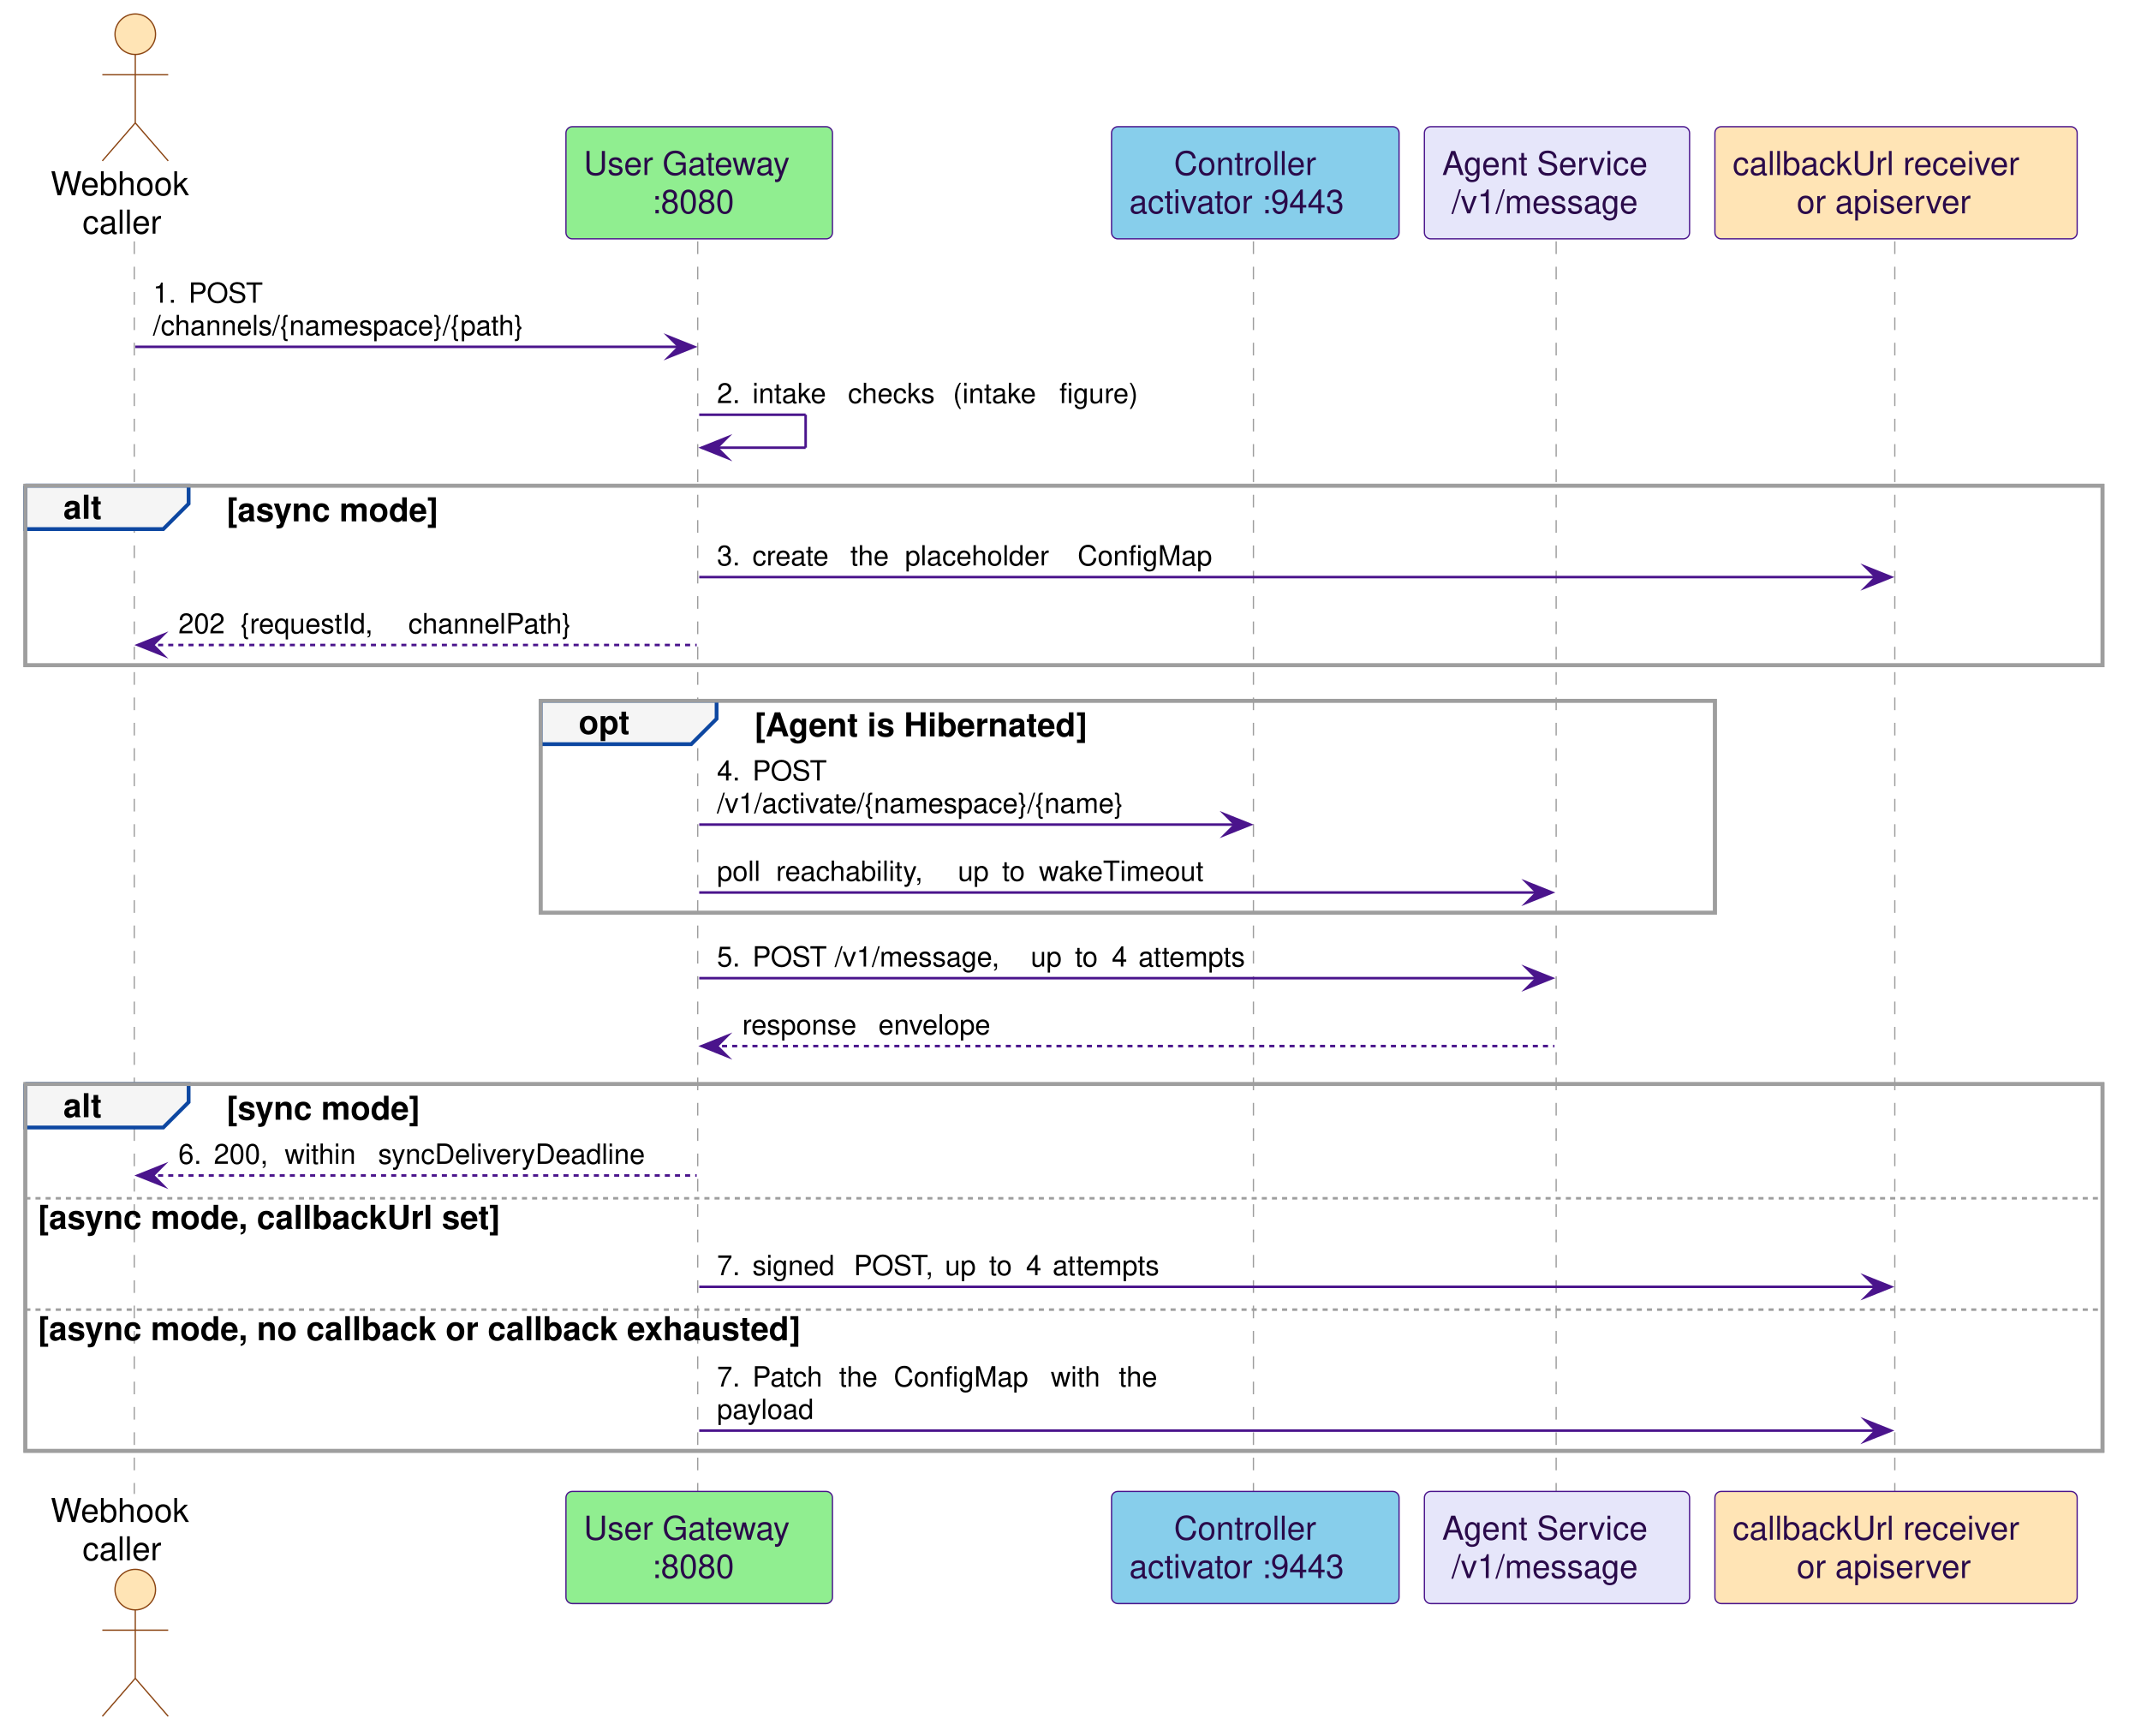
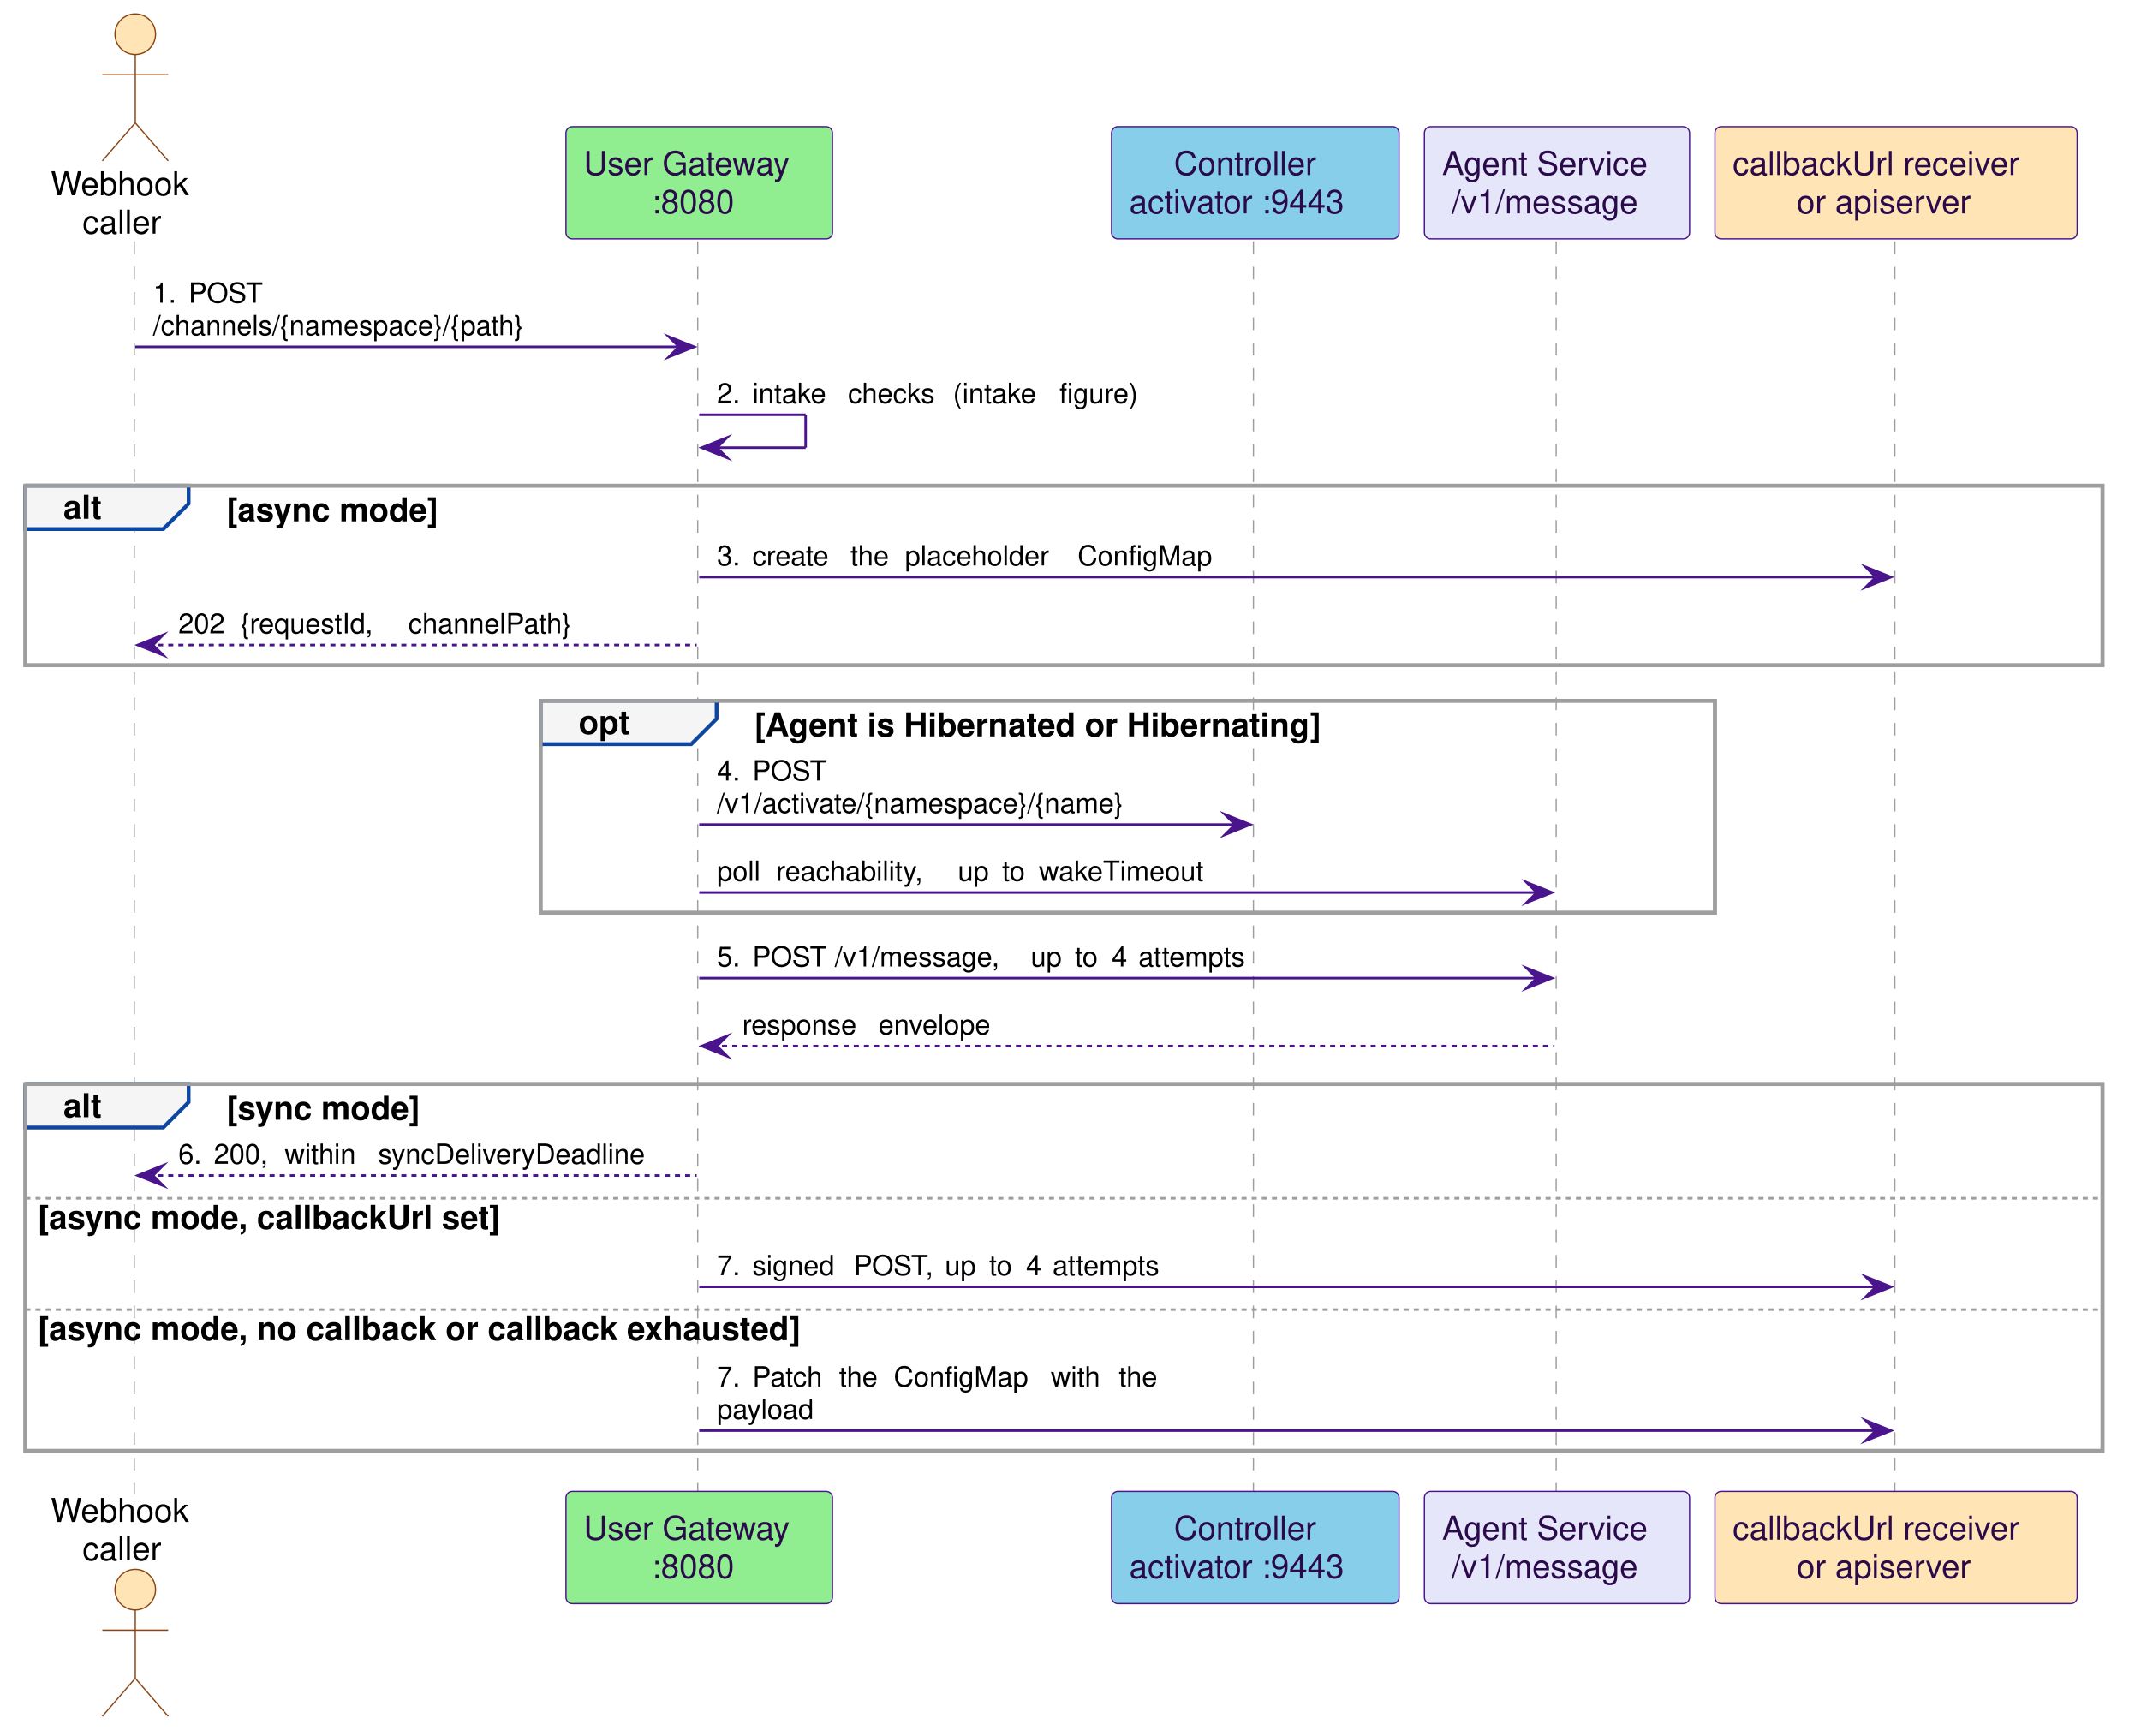
<svg xmlns="http://www.w3.org/2000/svg" contentStyleType="text/css" data-diagram-type="SEQUENCE" height="685px" preserveAspectRatio="none" style="width:845px;height:685px;" version="1.1" viewBox="0 0 845 685" width="845px" zoomAndPan="magnify">
  <defs />
  <g>
    <rect fill="none" height="70.875" style="stroke:#9E9E9E;stroke-width:1.5;" width="819.806" x="10" y="191.68" />
    <rect fill="none" height="83.68" style="stroke:#9E9E9E;stroke-width:1.5;" width="463.465" x="213.369" y="276.555" />
    <rect fill="none" height="144.75" style="stroke:#9E9E9E;stroke-width:1.5;" width="819.806" x="10" y="427.844" />
    <g class="participant-lifeline" data-entity-uid="part1" data-qualified-name="caller" data-source-line="6" id="part1-lifeline">
      <g>
        <rect fill="#000000" fill-opacity="0" height="494.328" width="8" x="49.389" y="95.266" />
        <line style="stroke:#9E9E9E;stroke-width:0.5;stroke-dasharray:5,5;" x1="53" x2="53" y1="95.266" y2="589.594" />
      </g>
    </g>
    <g class="participant-lifeline" data-entity-uid="part2" data-qualified-name="gw" data-source-line="7" id="part2-lifeline">
      <g>
        <rect fill="#000000" fill-opacity="0" height="494.328" width="8" x="271.964" y="95.266" />
        <line style="stroke:#9E9E9E;stroke-width:0.5;stroke-dasharray:5,5;" x1="275.369" x2="275.369" y1="95.266" y2="589.594" />
      </g>
    </g>
    <g class="participant-lifeline" data-entity-uid="part3" data-qualified-name="ctrl" data-source-line="8" id="part3-lifeline">
      <g>
        <rect fill="#000000" fill-opacity="0" height="494.328" width="8" x="491.44" y="95.266" />
        <line style="stroke:#9E9E9E;stroke-width:0.5;stroke-dasharray:5,5;" x1="494.703" x2="494.703" y1="95.266" y2="589.594" />
      </g>
    </g>
    <g class="participant-lifeline" data-entity-uid="part4" data-qualified-name="agent" data-source-line="9" id="part4-lifeline">
      <g>
        <rect fill="#000000" fill-opacity="0" height="494.328" width="8" x="610.505" y="95.266" />
        <line style="stroke:#9E9E9E;stroke-width:0.5;stroke-dasharray:5,5;" x1="614.177" x2="614.177" y1="95.266" y2="589.594" />
      </g>
    </g>
    <g class="participant-lifeline" data-entity-uid="part5" data-qualified-name="out" data-source-line="10" id="part5-lifeline">
      <g>
        <rect fill="#000000" fill-opacity="0" height="494.328" width="8" x="744.32" y="95.266" />
        <line style="stroke:#9E9E9E;stroke-width:0.5;stroke-dasharray:5,5;" x1="747.834" x2="747.834" y1="95.266" y2="589.594" />
      </g>
    </g>
    <g class="participant participant-head" data-entity-uid="part1" data-qualified-name="caller" data-source-line="6" id="part1-head">
      <text fill="#000000" font-family="Helvetica" font-size="13" lengthAdjust="spacing" textLength="60.779" x="20" y="77.067">Webhook</text>
      <text fill="#000000" font-family="Helvetica" font-size="13" lengthAdjust="spacing" textLength="35.68" x="32.549" y="92.2">caller</text>
      <ellipse cx="53.389" cy="13.5" fill="#FFE4B5" rx="8" ry="8" style="stroke:#8B4513;stroke-width:0.5;" />
      <path d="M53.389,21.5 L53.389,48.5 M40.389,29.5 L66.389,29.5 M53.389,48.5 L40.389,63.5 M53.389,48.5 L66.389,63.5" fill="none" style="stroke:#8B4513;stroke-width:0.5;" />
    </g>
    <g class="participant participant-tail" data-entity-uid="part1" data-qualified-name="caller" data-source-line="6" id="part1-tail">
      <text fill="#000000" font-family="Helvetica" font-size="13" lengthAdjust="spacing" textLength="60.779" x="20" y="600.661">Webhook</text>
      <text fill="#000000" font-family="Helvetica" font-size="13" lengthAdjust="spacing" textLength="35.68" x="32.549" y="615.793">caller</text>
      <ellipse cx="53.389" cy="627.359" fill="#FFE4B5" rx="8" ry="8" style="stroke:#8B4513;stroke-width:0.5;" />
      <path d="M53.389,635.359 L53.389,662.359 M40.389,643.359 L66.389,643.359 M53.389,662.359 L40.389,677.359 M53.389,662.359 L66.389,677.359" fill="none" style="stroke:#8B4513;stroke-width:0.5;" />
    </g>
    <g class="participant participant-head" data-entity-uid="part2" data-qualified-name="gw" data-source-line="7" id="part2-head">
      <rect fill="#90EE90" height="44.266" rx="2.5" ry="2.5" style="stroke:#4A148C;stroke-width:0.5;" width="105.19" x="223.369" y="50" />
      <text fill="#2A0A4A" font-family="Helvetica" font-size="13" lengthAdjust="spacing" textLength="91.19" x="230.369" y="69.067">User Gateway</text>
      <text fill="#2A0A4A" font-family="Helvetica" font-size="13" lengthAdjust="spacing" textLength="37.464" x="257.232" y="84.2">:8080</text>
    </g>
    <g class="participant participant-tail" data-entity-uid="part2" data-qualified-name="gw" data-source-line="7" id="part2-tail">
      <rect fill="#90EE90" height="44.266" rx="2.5" ry="2.5" style="stroke:#4A148C;stroke-width:0.5;" width="105.19" x="223.369" y="588.594" />
      <text fill="#2A0A4A" font-family="Helvetica" font-size="13" lengthAdjust="spacing" textLength="91.19" x="230.369" y="607.661">User Gateway</text>
      <text fill="#2A0A4A" font-family="Helvetica" font-size="13" lengthAdjust="spacing" textLength="37.464" x="257.232" y="622.793">:8080</text>
    </g>
    <g class="participant participant-head" data-entity-uid="part3" data-qualified-name="ctrl" data-source-line="8" id="part3-head">
      <rect fill="#87CEEB" height="44.266" rx="2.5" ry="2.5" style="stroke:#4A148C;stroke-width:0.5;" width="113.474" x="438.703" y="50" />
      <text fill="#2A0A4A" font-family="Helvetica" font-size="13" lengthAdjust="spacing" textLength="64.232" x="463.324" y="69.067">Controller</text>
      <text fill="#2A0A4A" font-family="Helvetica" font-size="13" lengthAdjust="spacing" textLength="99.474" x="445.703" y="84.2">activator :9443</text>
    </g>
    <g class="participant participant-tail" data-entity-uid="part3" data-qualified-name="ctrl" data-source-line="8" id="part3-tail">
      <rect fill="#87CEEB" height="44.266" rx="2.5" ry="2.5" style="stroke:#4A148C;stroke-width:0.5;" width="113.474" x="438.703" y="588.594" />
      <text fill="#2A0A4A" font-family="Helvetica" font-size="13" lengthAdjust="spacing" textLength="64.232" x="463.324" y="607.661">Controller</text>
      <text fill="#2A0A4A" font-family="Helvetica" font-size="13" lengthAdjust="spacing" textLength="99.474" x="445.703" y="622.793">activator :9443</text>
    </g>
    <g class="participant participant-head" data-entity-uid="part4" data-qualified-name="agent" data-source-line="9" id="part4-head">
      <rect fill="#E6E6FA" height="44.266" rx="2.5" ry="2.5" style="stroke:#4A148C;stroke-width:0.5;" width="104.657" x="562.177" y="50" />
      <text fill="#2A0A4A" font-family="Helvetica" font-size="13" lengthAdjust="spacing" textLength="90.657" x="569.177" y="69.067">Agent Service</text>
      <text fill="#2A0A4A" font-family="Helvetica" font-size="13" lengthAdjust="spacing" textLength="83.148" x="572.931" y="84.2">/v1/message</text>
    </g>
    <g class="participant participant-tail" data-entity-uid="part4" data-qualified-name="agent" data-source-line="9" id="part4-tail">
      <rect fill="#E6E6FA" height="44.266" rx="2.5" ry="2.5" style="stroke:#4A148C;stroke-width:0.5;" width="104.657" x="562.177" y="588.594" />
      <text fill="#2A0A4A" font-family="Helvetica" font-size="13" lengthAdjust="spacing" textLength="90.657" x="569.177" y="607.661">Agent Service</text>
      <text fill="#2A0A4A" font-family="Helvetica" font-size="13" lengthAdjust="spacing" textLength="83.148" x="572.931" y="622.793">/v1/message</text>
    </g>
    <g class="participant participant-head" data-entity-uid="part5" data-qualified-name="out" data-source-line="10" id="part5-head">
      <rect fill="#FFE4B5" height="44.266" rx="2.5" ry="2.5" style="stroke:#4A148C;stroke-width:0.5;" width="142.972" x="676.834" y="50" />
      <text fill="#2A0A4A" font-family="Helvetica" font-size="13" lengthAdjust="spacing" textLength="128.972" x="683.834" y="69.067">callbackUrl receiver</text>
      <text fill="#2A0A4A" font-family="Helvetica" font-size="13" lengthAdjust="spacing" textLength="78.413" x="709.114" y="84.2">or apiserver</text>
    </g>
    <g class="participant participant-tail" data-entity-uid="part5" data-qualified-name="out" data-source-line="10" id="part5-tail">
      <rect fill="#FFE4B5" height="44.266" rx="2.5" ry="2.5" style="stroke:#4A148C;stroke-width:0.5;" width="142.972" x="676.834" y="588.594" />
      <text fill="#2A0A4A" font-family="Helvetica" font-size="13" lengthAdjust="spacing" textLength="128.972" x="683.834" y="607.661">callbackUrl receiver</text>
      <text fill="#2A0A4A" font-family="Helvetica" font-size="13" lengthAdjust="spacing" textLength="78.413" x="709.114" y="622.793">or apiserver</text>
    </g>
    <g class="message" data-entity-1="part1" data-entity-2="part2" data-source-line="12" id="msg1">
      <polygon fill="#4A148C" points="263.964,132.875,273.964,136.875,263.964,140.875,267.964,136.875" style="stroke:#4A148C;stroke-width:1;stroke-linejoin:miter;stroke-miterlimit:10;" />
      <line style="stroke:#4A148C;stroke-width:1;" x1="53.389" x2="269.964" y1="136.875" y2="136.875" />
      <text fill="#000000" font-family="Helvetica" font-size="11" lengthAdjust="spacing" textLength="10.495" x="60.389" y="119.476">1.</text>
      <text fill="#000000" font-family="Helvetica" font-size="11" lengthAdjust="spacing" textLength="3.497" x="70.885" y="119.476"> </text>
      <text fill="#000000" font-family="Helvetica" font-size="11" lengthAdjust="spacing" textLength="28.993" x="74.381" y="119.476">POST</text>
      <text fill="#000000" font-family="Helvetica" font-size="11" lengthAdjust="spacing" textLength="176.843" x="60.389" y="132.281">/channels/{namespace}/{path}</text>
    </g>
    <g class="message" data-entity-1="part2" data-entity-2="part2" data-source-line="13" id="msg2">
      <line style="stroke:#4A148C;stroke-width:1;" x1="275.964" x2="317.964" y1="163.68" y2="163.68" />
      <line style="stroke:#4A148C;stroke-width:1;" x1="317.964" x2="317.964" y1="163.68" y2="176.68" />
      <line style="stroke:#4A148C;stroke-width:1;" x1="276.964" x2="317.964" y1="176.68" y2="176.68" />
      <polygon fill="#4A148C" points="286.964,172.68,276.964,176.68,286.964,180.68,282.964,176.68" style="stroke:#4A148C;stroke-width:1;stroke-linejoin:miter;stroke-miterlimit:10;" />
      <text fill="#000000" font-family="Helvetica" font-size="11" lengthAdjust="spacing" textLength="10.495" x="282.964" y="159.085">2.</text>
      <text fill="#000000" font-family="Helvetica" font-size="11" lengthAdjust="spacing" textLength="3.497" x="293.459" y="159.085"> </text>
      <text fill="#000000" font-family="Helvetica" font-size="11" lengthAdjust="spacing" textLength="34.219" x="296.956" y="159.085">intake</text>
      <text fill="#000000" font-family="Helvetica" font-size="11" lengthAdjust="spacing" textLength="3.497" x="331.175" y="159.085"> </text>
      <text fill="#000000" font-family="Helvetica" font-size="11" lengthAdjust="spacing" textLength="37.936" x="334.672" y="159.085">checks</text>
      <text fill="#000000" font-family="Helvetica" font-size="11" lengthAdjust="spacing" textLength="3.497" x="372.608" y="159.085"> </text>
      <text fill="#000000" font-family="Helvetica" font-size="11" lengthAdjust="spacing" textLength="38.511" x="376.104" y="159.085">(intake</text>
      <text fill="#000000" font-family="Helvetica" font-size="11" lengthAdjust="spacing" textLength="3.497" x="414.615" y="159.085"> </text>
      <text fill="#000000" font-family="Helvetica" font-size="11" lengthAdjust="spacing" textLength="36.464" x="418.112" y="159.085">figure)</text>
    </g>
    <path d="M10,191.68 L74.443,191.68 L74.443,198.812 L64.443,208.812 L10,208.812 L10,191.68" fill="#F5F5F5" style="stroke:#0D47A1;stroke-width:1.5;" />
    <rect fill="none" height="70.875" style="stroke:#9E9E9E;stroke-width:1.5;" width="819.806" x="10" y="191.68" />
    <text fill="#000000" font-family="Helvetica" font-size="13" font-weight="700" lengthAdjust="spacing" textLength="19.443" x="25" y="204.747">alt</text>
    <text fill="#000000" font-family="Helvetica" font-size="13" font-weight="700" lengthAdjust="spacing" textLength="98.954" x="89.443" y="205.747">[async mode]</text>
    <g class="message" data-entity-1="part2" data-entity-2="part5" data-source-line="15" id="msg3">
      <polygon fill="#4A148C" points="736.32,223.75,746.32,227.75,736.32,231.75,740.32,227.75" style="stroke:#4A148C;stroke-width:1;stroke-linejoin:miter;stroke-miterlimit:10;" />
      <line style="stroke:#4A148C;stroke-width:1;" x1="275.964" x2="742.32" y1="227.75" y2="227.75" />
      <text fill="#000000" font-family="Helvetica" font-size="11" lengthAdjust="spacing" textLength="10.495" x="282.964" y="223.156">3.</text>
      <text fill="#000000" font-family="Helvetica" font-size="11" lengthAdjust="spacing" textLength="3.497" x="293.459" y="223.156"> </text>
      <text fill="#000000" font-family="Helvetica" font-size="11" lengthAdjust="spacing" textLength="35.159" x="296.956" y="223.156">create</text>
      <text fill="#000000" font-family="Helvetica" font-size="11" lengthAdjust="spacing" textLength="3.497" x="332.115" y="223.156"> </text>
      <text fill="#000000" font-family="Helvetica" font-size="11" lengthAdjust="spacing" textLength="18.052" x="335.612" y="223.156">the</text>
      <text fill="#000000" font-family="Helvetica" font-size="11" lengthAdjust="spacing" textLength="3.497" x="353.664" y="223.156"> </text>
      <text fill="#000000" font-family="Helvetica" font-size="11" lengthAdjust="spacing" textLength="64.625" x="357.16" y="223.156">placeholder</text>
      <text fill="#000000" font-family="Helvetica" font-size="11" lengthAdjust="spacing" textLength="3.497" x="421.785" y="223.156"> </text>
      <text fill="#000000" font-family="Helvetica" font-size="11" lengthAdjust="spacing" textLength="58.507" x="425.282" y="223.156">ConfigMap</text>
    </g>
    <g class="message" data-entity-1="part2" data-entity-2="part1" data-source-line="16" id="msg4">
      <polygon fill="#4A148C" points="64.389,250.555,54.389,254.555,64.389,258.555,60.389,254.555" style="stroke:#4A148C;stroke-width:1;stroke-linejoin:miter;stroke-miterlimit:10;" />
      <line style="stroke:#4A148C;stroke-width:1;stroke-dasharray:2,2;" x1="58.389" x2="274.964" y1="254.555" y2="254.555" />
      <text fill="#000000" font-family="Helvetica" font-size="11" lengthAdjust="spacing" textLength="20.996" x="70.389" y="249.96">202</text>
      <text fill="#000000" font-family="Helvetica" font-size="11" lengthAdjust="spacing" textLength="3.497" x="91.385" y="249.96"> </text>
      <text fill="#000000" font-family="Helvetica" font-size="11" lengthAdjust="spacing" textLength="62.777" x="94.882" y="249.96">{requestId,</text>
      <text fill="#000000" font-family="Helvetica" font-size="11" lengthAdjust="spacing" textLength="3.497" x="157.659" y="249.96"> </text>
      <text fill="#000000" font-family="Helvetica" font-size="11" lengthAdjust="spacing" textLength="75.185" x="161.155" y="249.96">channelPath}</text>
    </g>
    <path d="M213.369,276.555 L282.82,276.555 L282.82,283.688 L272.82,293.688 L213.369,293.688 L213.369,276.555" fill="#F5F5F5" style="stroke:#0D47A1;stroke-width:1.5;" />
    <rect fill="none" height="83.68" style="stroke:#9E9E9E;stroke-width:1.5;" width="463.465" x="213.369" y="276.555" />
    <text fill="#000000" font-family="Helvetica" font-size="13" font-weight="700" lengthAdjust="spacing" textLength="24.451" x="228.369" y="289.622">opt</text>
-     <text fill="#000000" font-family="Helvetica" font-size="13" font-weight="700" lengthAdjust="spacing" textLength="159.015" x="297.82" y="290.622">[Agent is Hibernated]</text>
+     <text fill="#000000" font-family="Helvetica" font-size="13" font-weight="700" lengthAdjust="spacing" textLength="270.537" x="297.82" y="290.622">[Agent is Hibernated or Hibernating]</text>
    <g class="message" data-entity-1="part2" data-entity-2="part3" data-source-line="19" id="msg5">
      <polygon fill="#4A148C" points="483.44,321.43,493.44,325.43,483.44,329.43,487.44,325.43" style="stroke:#4A148C;stroke-width:1;stroke-linejoin:miter;stroke-miterlimit:10;" />
      <line style="stroke:#4A148C;stroke-width:1;" x1="275.964" x2="489.44" y1="325.43" y2="325.43" />
      <text fill="#000000" font-family="Helvetica" font-size="11" lengthAdjust="spacing" textLength="10.495" x="282.964" y="308.031">4.</text>
      <text fill="#000000" font-family="Helvetica" font-size="11" lengthAdjust="spacing" textLength="3.497" x="293.459" y="308.031"> </text>
      <text fill="#000000" font-family="Helvetica" font-size="11" lengthAdjust="spacing" textLength="28.993" x="296.956" y="308.031">POST</text>
      <text fill="#000000" font-family="Helvetica" font-size="11" lengthAdjust="spacing" textLength="195.476" x="282.964" y="320.835">/v1/activate/{namespace}/{name}</text>
    </g>
    <g class="message" data-entity-1="part2" data-entity-2="part4" data-source-line="20" id="msg6">
      <polygon fill="#4A148C" points="602.505,348.234,612.505,352.234,602.505,356.234,606.505,352.234" style="stroke:#4A148C;stroke-width:1;stroke-linejoin:miter;stroke-miterlimit:10;" />
      <line style="stroke:#4A148C;stroke-width:1;" x1="275.964" x2="608.505" y1="352.234" y2="352.234" />
      <text fill="#000000" font-family="Helvetica" font-size="11" lengthAdjust="spacing" textLength="19.825" x="282.964" y="347.64">poll</text>
      <text fill="#000000" font-family="Helvetica" font-size="11" lengthAdjust="spacing" textLength="3.497" x="302.789" y="347.64"> </text>
      <text fill="#000000" font-family="Helvetica" font-size="11" lengthAdjust="spacing" textLength="68.261" x="306.285" y="347.64">reachability,</text>
      <text fill="#000000" font-family="Helvetica" font-size="11" lengthAdjust="spacing" textLength="3.497" x="374.547" y="347.64"> </text>
      <text fill="#000000" font-family="Helvetica" font-size="11" lengthAdjust="spacing" textLength="13.954" x="378.043" y="347.64">up</text>
      <text fill="#000000" font-family="Helvetica" font-size="11" lengthAdjust="spacing" textLength="3.497" x="391.997" y="347.64"> </text>
      <text fill="#000000" font-family="Helvetica" font-size="11" lengthAdjust="spacing" textLength="11.043" x="395.494" y="347.64">to</text>
      <text fill="#000000" font-family="Helvetica" font-size="11" lengthAdjust="spacing" textLength="3.497" x="406.537" y="347.64"> </text>
      <text fill="#000000" font-family="Helvetica" font-size="11" lengthAdjust="spacing" textLength="74.148" x="410.033" y="347.64">wakeTimeout</text>
    </g>
    <g class="message" data-entity-1="part2" data-entity-2="part4" data-source-line="22" id="msg7">
      <polygon fill="#4A148C" points="602.505,382.039,612.505,386.039,602.505,390.039,606.505,386.039" style="stroke:#4A148C;stroke-width:1;stroke-linejoin:miter;stroke-miterlimit:10;" />
      <line style="stroke:#4A148C;stroke-width:1;" x1="275.964" x2="608.505" y1="386.039" y2="386.039" />
      <text fill="#000000" font-family="Helvetica" font-size="11" lengthAdjust="spacing" textLength="10.495" x="282.964" y="381.445">5.</text>
      <text fill="#000000" font-family="Helvetica" font-size="11" lengthAdjust="spacing" textLength="3.497" x="293.459" y="381.445"> </text>
      <text fill="#000000" font-family="Helvetica" font-size="11" lengthAdjust="spacing" textLength="28.993" x="296.956" y="381.445">POST</text>
      <text fill="#000000" font-family="Helvetica" font-size="11" lengthAdjust="spacing" textLength="3.497" x="325.949" y="381.445"> </text>
      <text fill="#000000" font-family="Helvetica" font-size="11" lengthAdjust="spacing" textLength="73.853" x="329.446" y="381.445">/v1/message,</text>
      <text fill="#000000" font-family="Helvetica" font-size="11" lengthAdjust="spacing" textLength="3.497" x="403.298" y="381.445"> </text>
      <text fill="#000000" font-family="Helvetica" font-size="11" lengthAdjust="spacing" textLength="13.954" x="406.795" y="381.445">up</text>
      <text fill="#000000" font-family="Helvetica" font-size="11" lengthAdjust="spacing" textLength="3.497" x="420.749" y="381.445"> </text>
      <text fill="#000000" font-family="Helvetica" font-size="11" lengthAdjust="spacing" textLength="11.043" x="424.245" y="381.445">to</text>
      <text fill="#000000" font-family="Helvetica" font-size="11" lengthAdjust="spacing" textLength="3.497" x="435.288" y="381.445"> </text>
      <text fill="#000000" font-family="Helvetica" font-size="11" lengthAdjust="spacing" textLength="6.998" x="438.785" y="381.445">4</text>
      <text fill="#000000" font-family="Helvetica" font-size="11" lengthAdjust="spacing" textLength="3.497" x="445.783" y="381.445"> </text>
      <text fill="#000000" font-family="Helvetica" font-size="11" lengthAdjust="spacing" textLength="49.876" x="449.28" y="381.445">attempts</text>
    </g>
    <g class="message" data-entity-1="part4" data-entity-2="part2" data-source-line="23" id="msg8">
      <polygon fill="#4A148C" points="286.964,408.844,276.964,412.844,286.964,416.844,282.964,412.844" style="stroke:#4A148C;stroke-width:1;stroke-linejoin:miter;stroke-miterlimit:10;" />
      <line style="stroke:#4A148C;stroke-width:1;stroke-dasharray:2,2;" x1="280.964" x2="613.505" y1="412.844" y2="412.844" />
      <text fill="#000000" font-family="Helvetica" font-size="11" lengthAdjust="spacing" textLength="50.204" x="292.964" y="408.25">response</text>
      <text fill="#000000" font-family="Helvetica" font-size="11" lengthAdjust="spacing" textLength="3.497" x="343.168" y="408.25"> </text>
      <text fill="#000000" font-family="Helvetica" font-size="11" lengthAdjust="spacing" textLength="50.553" x="346.664" y="408.25">envelope</text>
    </g>
    <path d="M10,427.844 L74.443,427.844 L74.443,434.977 L64.443,444.977 L10,444.977 L10,427.844" fill="#F5F5F5" style="stroke:#0D47A1;stroke-width:1.5;" />
    <rect fill="none" height="144.75" style="stroke:#9E9E9E;stroke-width:1.5;" width="819.806" x="10" y="427.844" />
    <text fill="#000000" font-family="Helvetica" font-size="13" font-weight="700" lengthAdjust="spacing" textLength="19.443" x="25" y="440.911">alt</text>
    <text fill="#000000" font-family="Helvetica" font-size="13" font-weight="700" lengthAdjust="spacing" textLength="90.181" x="89.443" y="441.911">[sync mode]</text>
    <g class="message" data-entity-1="part2" data-entity-2="part1" data-source-line="25" id="msg9">
      <polygon fill="#4A148C" points="64.389,459.914,54.389,463.914,64.389,467.914,60.389,463.914" style="stroke:#4A148C;stroke-width:1;stroke-linejoin:miter;stroke-miterlimit:10;" />
      <line style="stroke:#4A148C;stroke-width:1;stroke-dasharray:2,2;" x1="58.389" x2="274.964" y1="463.914" y2="463.914" />
      <text fill="#000000" font-family="Helvetica" font-size="11" lengthAdjust="spacing" textLength="10.495" x="70.389" y="459.32">6.</text>
      <text fill="#000000" font-family="Helvetica" font-size="11" lengthAdjust="spacing" textLength="3.497" x="80.885" y="459.32"> </text>
      <text fill="#000000" font-family="Helvetica" font-size="11" lengthAdjust="spacing" textLength="24.492" x="84.381" y="459.32">200,</text>
      <text fill="#000000" font-family="Helvetica" font-size="11" lengthAdjust="spacing" textLength="3.497" x="108.873" y="459.32"> </text>
      <text fill="#000000" font-family="Helvetica" font-size="11" lengthAdjust="spacing" textLength="33.365" x="112.37" y="459.32">within</text>
      <text fill="#000000" font-family="Helvetica" font-size="11" lengthAdjust="spacing" textLength="3.497" x="145.735" y="459.32"> </text>
      <text fill="#000000" font-family="Helvetica" font-size="11" lengthAdjust="spacing" textLength="119.732" x="149.232" y="459.32">syncDeliveryDeadline</text>
    </g>
    <line style="stroke:#9E9E9E;stroke-width:1;stroke-dasharray:2,2;" x1="10" x2="829.806" y1="472.914" y2="472.914" />
    <text fill="#000000" font-family="Helvetica" font-size="13" font-weight="700" lengthAdjust="spacing" textLength="216.957" x="15" y="484.981">[async mode, callbackUrl set]</text>
    <g class="message" data-entity-1="part2" data-entity-2="part5" data-source-line="27" id="msg10">
      <polygon fill="#4A148C" points="736.32,503.852,746.32,507.852,736.32,511.852,740.32,507.852" style="stroke:#4A148C;stroke-width:1;stroke-linejoin:miter;stroke-miterlimit:10;" />
      <line style="stroke:#4A148C;stroke-width:1;" x1="275.964" x2="742.32" y1="507.852" y2="507.852" />
      <text fill="#000000" font-family="Helvetica" font-size="11" lengthAdjust="spacing" textLength="10.495" x="282.964" y="503.257">7.</text>
      <text fill="#000000" font-family="Helvetica" font-size="11" lengthAdjust="spacing" textLength="3.497" x="293.459" y="503.257"> </text>
      <text fill="#000000" font-family="Helvetica" font-size="11" lengthAdjust="spacing" textLength="36.491" x="296.956" y="503.257">signed</text>
      <text fill="#000000" font-family="Helvetica" font-size="11" lengthAdjust="spacing" textLength="3.497" x="333.447" y="503.257"> </text>
      <text fill="#000000" font-family="Helvetica" font-size="11" lengthAdjust="spacing" textLength="32.49" x="336.944" y="503.257">POST,</text>
      <text fill="#000000" font-family="Helvetica" font-size="11" lengthAdjust="spacing" textLength="3.497" x="369.433" y="503.257"> </text>
      <text fill="#000000" font-family="Helvetica" font-size="11" lengthAdjust="spacing" textLength="13.954" x="372.93" y="503.257">up</text>
      <text fill="#000000" font-family="Helvetica" font-size="11" lengthAdjust="spacing" textLength="3.497" x="386.884" y="503.257"> </text>
      <text fill="#000000" font-family="Helvetica" font-size="11" lengthAdjust="spacing" textLength="11.043" x="390.381" y="503.257">to</text>
      <text fill="#000000" font-family="Helvetica" font-size="11" lengthAdjust="spacing" textLength="3.497" x="401.424" y="503.257"> </text>
      <text fill="#000000" font-family="Helvetica" font-size="11" lengthAdjust="spacing" textLength="6.998" x="404.92" y="503.257">4</text>
      <text fill="#000000" font-family="Helvetica" font-size="11" lengthAdjust="spacing" textLength="3.497" x="411.919" y="503.257"> </text>
      <text fill="#000000" font-family="Helvetica" font-size="11" lengthAdjust="spacing" textLength="49.876" x="415.415" y="503.257">attempts</text>
    </g>
    <line style="stroke:#9E9E9E;stroke-width:1;stroke-dasharray:2,2;" x1="10" x2="829.806" y1="516.852" y2="516.852" />
    <text fill="#000000" font-family="Helvetica" font-size="13" font-weight="700" lengthAdjust="spacing" textLength="356.25" x="15" y="528.918">[async mode, no callback or callback exhausted]</text>
    <g class="message" data-entity-1="part2" data-entity-2="part5" data-source-line="29" id="msg11">
      <polygon fill="#4A148C" points="736.32,560.594,746.32,564.594,736.32,568.594,740.32,564.594" style="stroke:#4A148C;stroke-width:1;stroke-linejoin:miter;stroke-miterlimit:10;" />
      <line style="stroke:#4A148C;stroke-width:1;" x1="275.964" x2="742.32" y1="564.594" y2="564.594" />
      <text fill="#000000" font-family="Helvetica" font-size="11" lengthAdjust="spacing" textLength="10.495" x="282.964" y="547.195">7.</text>
      <text fill="#000000" font-family="Helvetica" font-size="11" lengthAdjust="spacing" textLength="3.497" x="293.459" y="547.195"> </text>
      <text fill="#000000" font-family="Helvetica" font-size="11" lengthAdjust="spacing" textLength="30.706" x="296.956" y="547.195">Patch</text>
      <text fill="#000000" font-family="Helvetica" font-size="11" lengthAdjust="spacing" textLength="3.497" x="327.662" y="547.195"> </text>
      <text fill="#000000" font-family="Helvetica" font-size="11" lengthAdjust="spacing" textLength="18.052" x="331.159" y="547.195">the</text>
      <text fill="#000000" font-family="Helvetica" font-size="11" lengthAdjust="spacing" textLength="3.497" x="349.211" y="547.195"> </text>
      <text fill="#000000" font-family="Helvetica" font-size="11" lengthAdjust="spacing" textLength="58.507" x="352.708" y="547.195">ConfigMap</text>
      <text fill="#000000" font-family="Helvetica" font-size="11" lengthAdjust="spacing" textLength="3.497" x="411.215" y="547.195"> </text>
      <text fill="#000000" font-family="Helvetica" font-size="11" lengthAdjust="spacing" textLength="23.337" x="414.712" y="547.195">with</text>
      <text fill="#000000" font-family="Helvetica" font-size="11" lengthAdjust="spacing" textLength="3.497" x="438.049" y="547.195"> </text>
      <text fill="#000000" font-family="Helvetica" font-size="11" lengthAdjust="spacing" textLength="18.052" x="441.546" y="547.195">the</text>
      <text fill="#000000" font-family="Helvetica" font-size="11" lengthAdjust="spacing" textLength="43.742" x="282.964" y="560">payload</text>
    </g>
  </g>
</svg>
